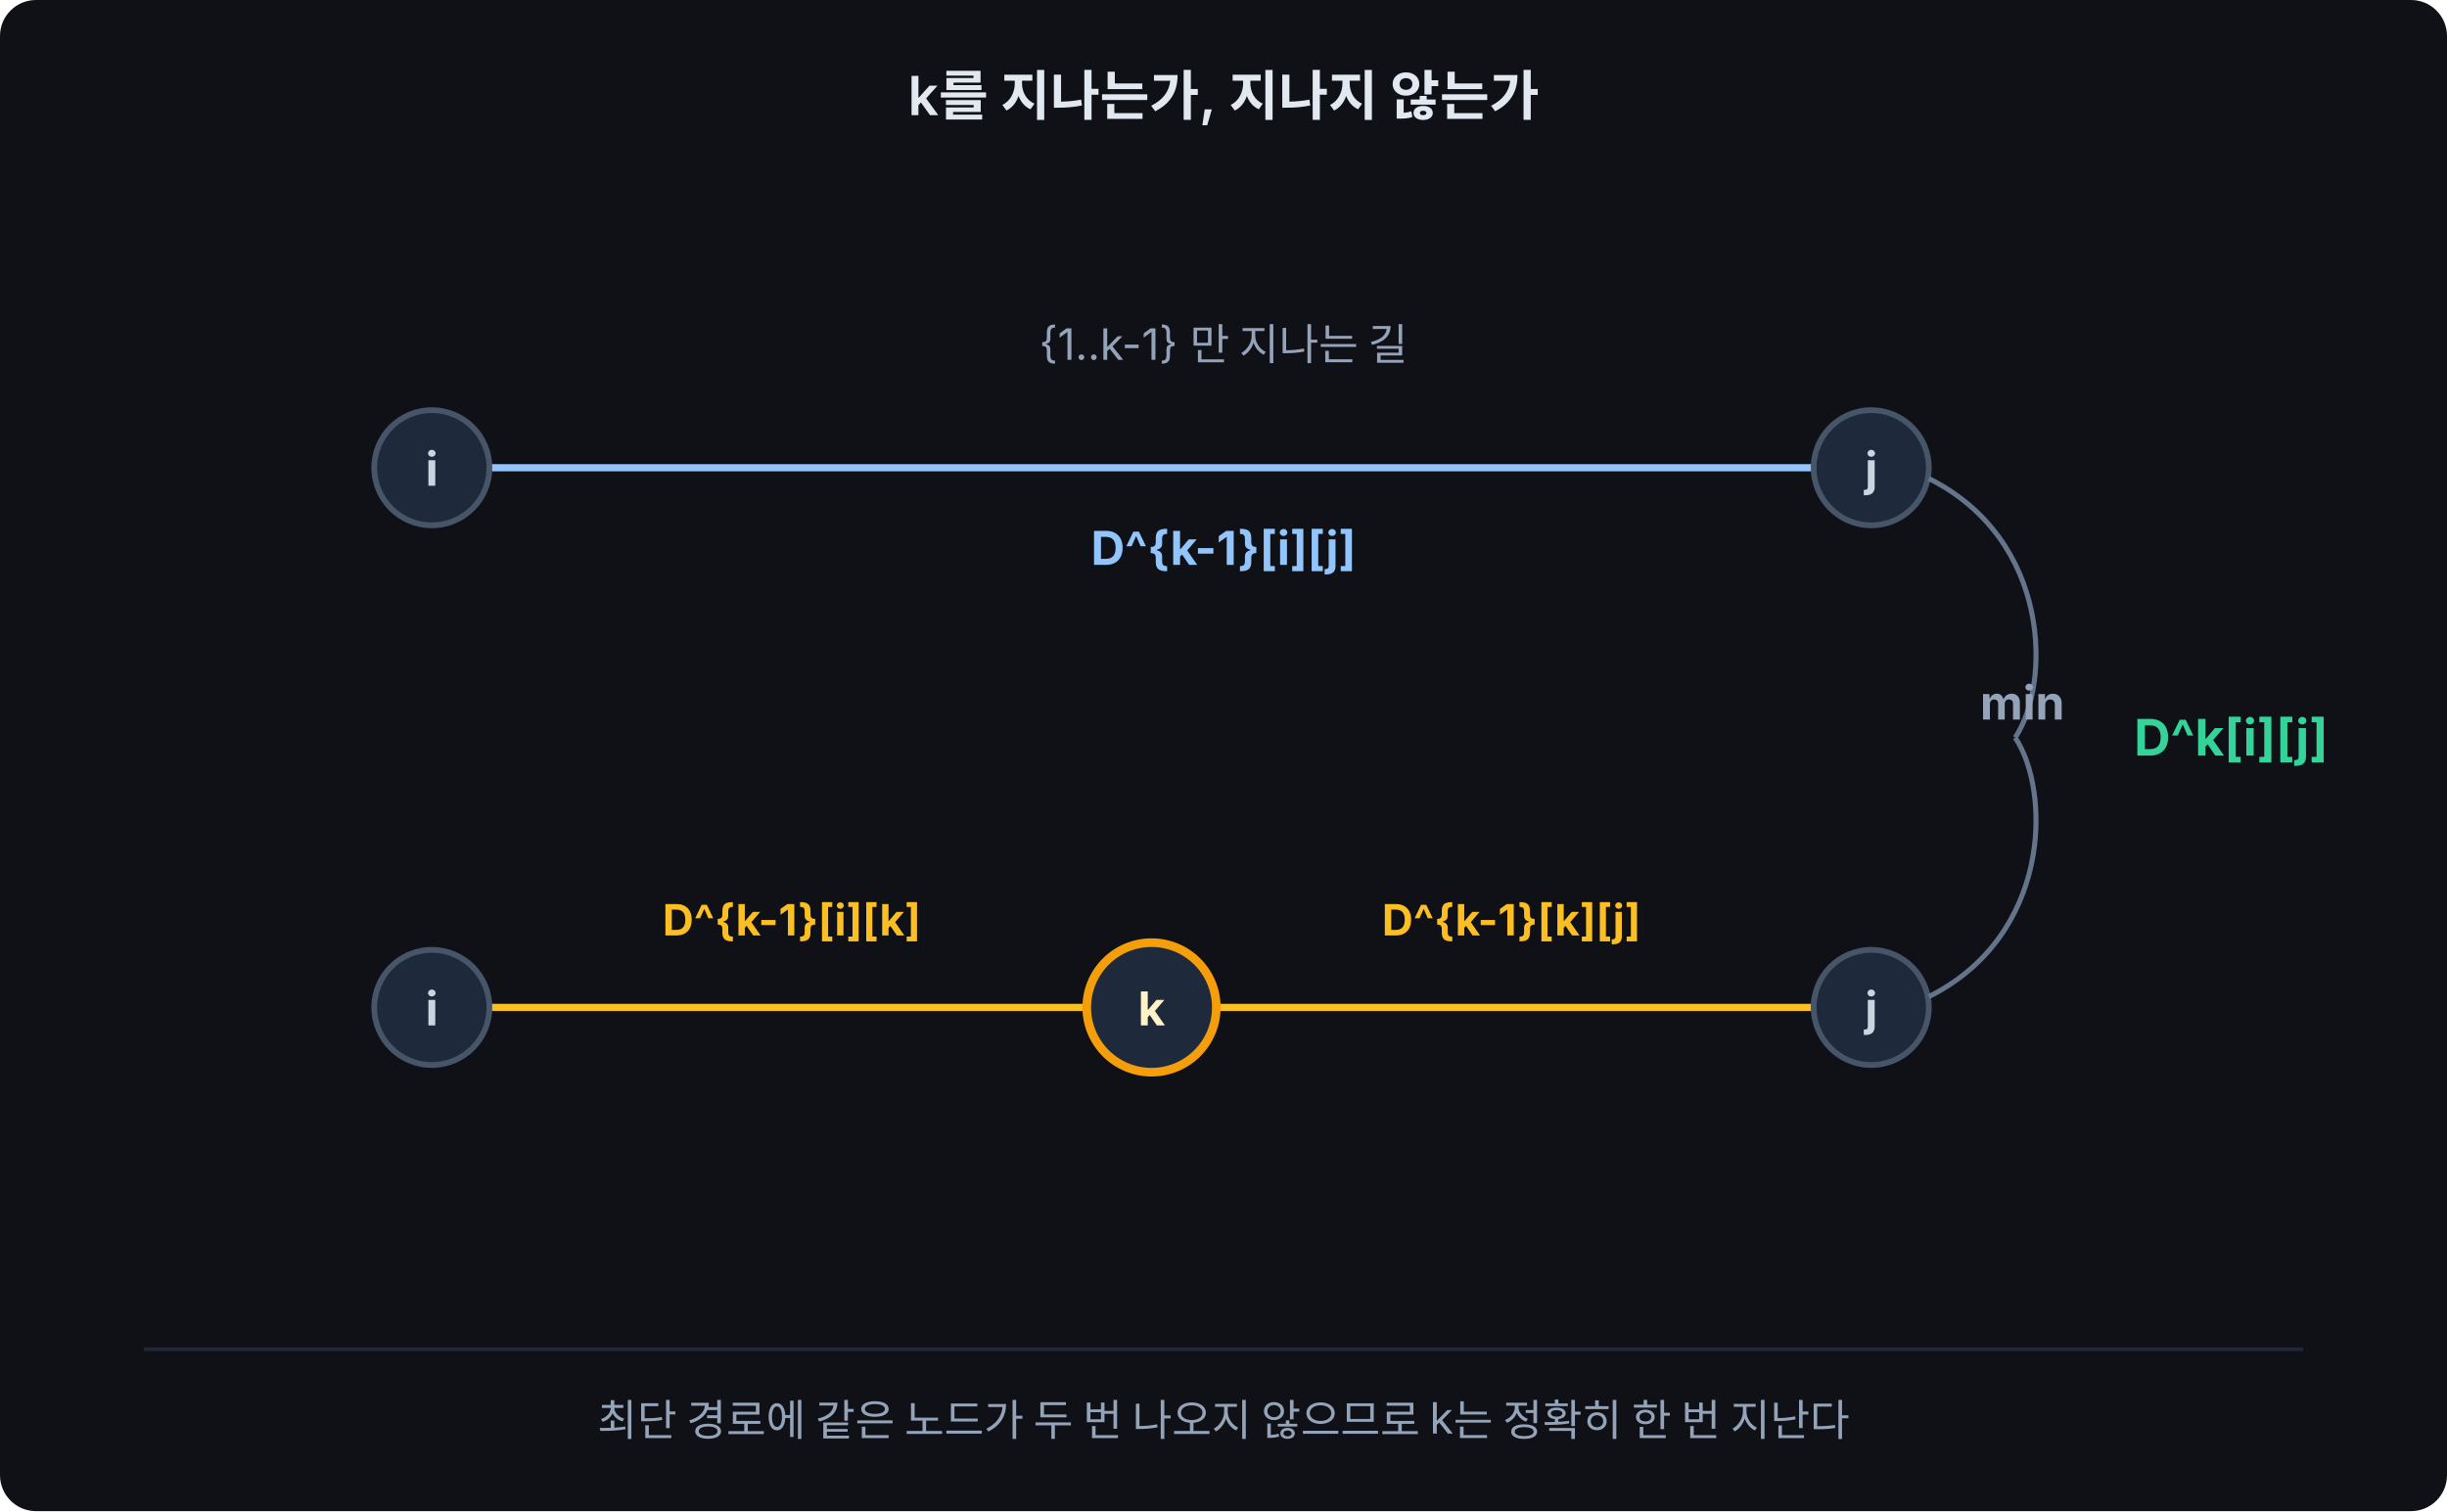
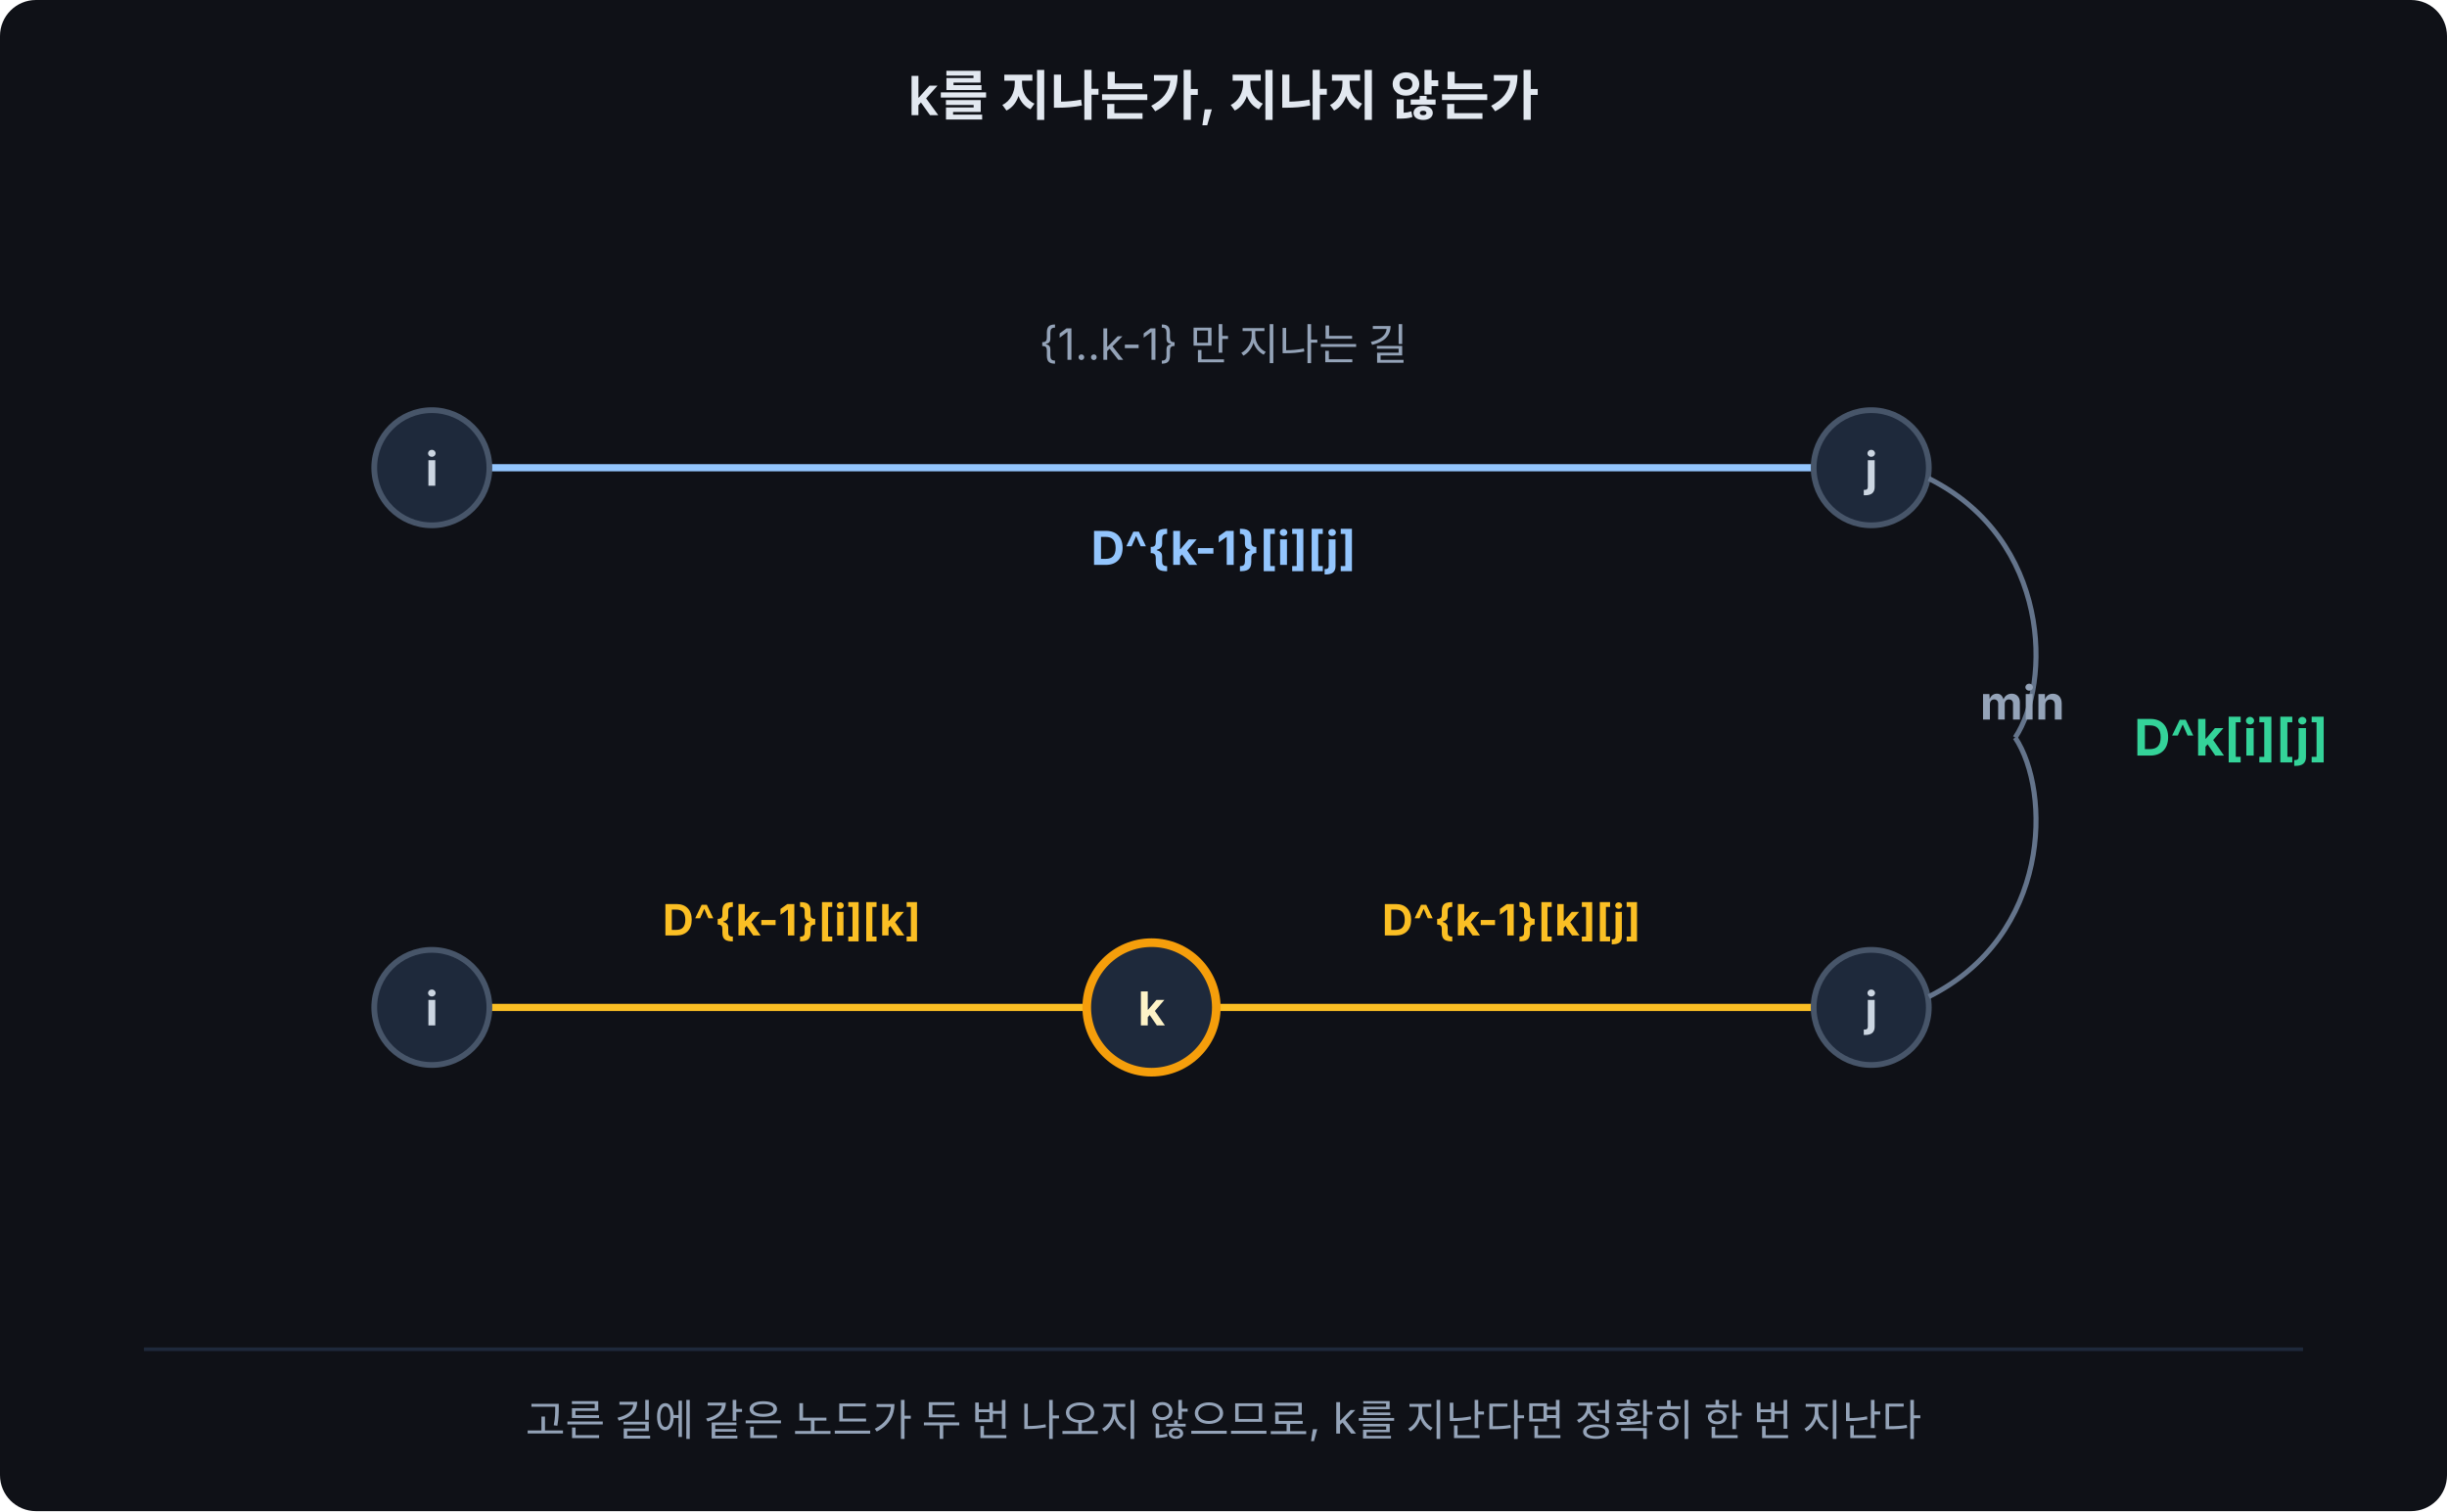
<svg xmlns="http://www.w3.org/2000/svg" viewBox="0 0 680 420" width="1020" height="630" font-family="system-ui,-apple-system,sans-serif">
  <rect width="680" height="420" rx="10" fill="#0f1117" />
  <text x="340" y="32" text-anchor="middle" fill="#e2e8f0" font-size="15" font-weight="600">k를 지나는가, 지나지 않는가</text>
  <text x="340" y="100" text-anchor="middle" fill="#94a3b8" font-size="12">{1..k-1} 만 지나는 길</text>
  <line x1="120" y1="130" x2="520" y2="130" stroke="#93c5fd" stroke-width="2" />
  <circle cx="120" cy="130" r="16" fill="#1e293b" stroke="#475569" stroke-width="1.6" />
  <text x="120" y="135" text-anchor="middle" fill="#cbd5e1" font-size="13" font-weight="700">i</text>
  <circle cx="520" cy="130" r="16" fill="#1e293b" stroke="#475569" stroke-width="1.6" />
  <text x="520" y="135" text-anchor="middle" fill="#cbd5e1" font-size="13" font-weight="700">j</text>
  <text x="340" y="157" text-anchor="middle" fill="#93c5fd" font-size="13" font-weight="700">D^{k-1}[i][j]</text>
  <line x1="120" y1="280" x2="320" y2="280" stroke="#fbbf24" stroke-width="2" />
  <line x1="320" y1="280" x2="520" y2="280" stroke="#fbbf24" stroke-width="2" />
  <circle cx="120" cy="280" r="16" fill="#1e293b" stroke="#475569" stroke-width="1.6" />
  <text x="120" y="285" text-anchor="middle" fill="#cbd5e1" font-size="13" font-weight="700">i</text>
  <circle cx="320" cy="280" r="18" fill="#1e293b" stroke="#f59e0b" stroke-width="2.4" />
  <text x="320" y="285" text-anchor="middle" fill="#fef3c7" font-size="13" font-weight="700">k</text>
  <circle cx="520" cy="280" r="16" fill="#1e293b" stroke="#475569" stroke-width="1.6" />
  <text x="520" y="285" text-anchor="middle" fill="#cbd5e1" font-size="13" font-weight="700">j</text>
  <text x="220" y="260" text-anchor="middle" fill="#fbbf24" font-size="12" font-weight="700">D^{k-1}[i][k]</text>
  <text x="420" y="260" text-anchor="middle" fill="#fbbf24" font-size="12" font-weight="700">D^{k-1}[k][j]</text>
  <path d="M 536 133 C 570 150, 570 190, 560 205" fill="none" stroke="#64748b" stroke-width="1.4" />
  <path d="M 536 277 C 570 260, 570 220, 560 205" fill="none" stroke="#64748b" stroke-width="1.4" />
  <text x="562" y="200" text-anchor="middle" fill="#94a3b8" font-size="13" font-weight="700">min</text>
  <text x="620" y="210" text-anchor="middle" fill="#34d399" font-size="14" font-weight="700">D^k[i][j]</text>
  <line x1="40" y1="375" x2="640" y2="375" stroke="#1e293b" stroke-width="1" />
-   <text x="340" y="399" text-anchor="middle" fill="#94a3b8" font-size="12">최단 경로에 같은 노드가 두 번 나오지 않으므로 k는 정확히 한 번 지난다</text>
+   <text x="340" y="399" text-anchor="middle" fill="#94a3b8" font-size="12">고른 길에 같은 노드가 두 번 나오지 않으므로, k를 지난다면 정확히 한 번 지난다</text>
</svg>
